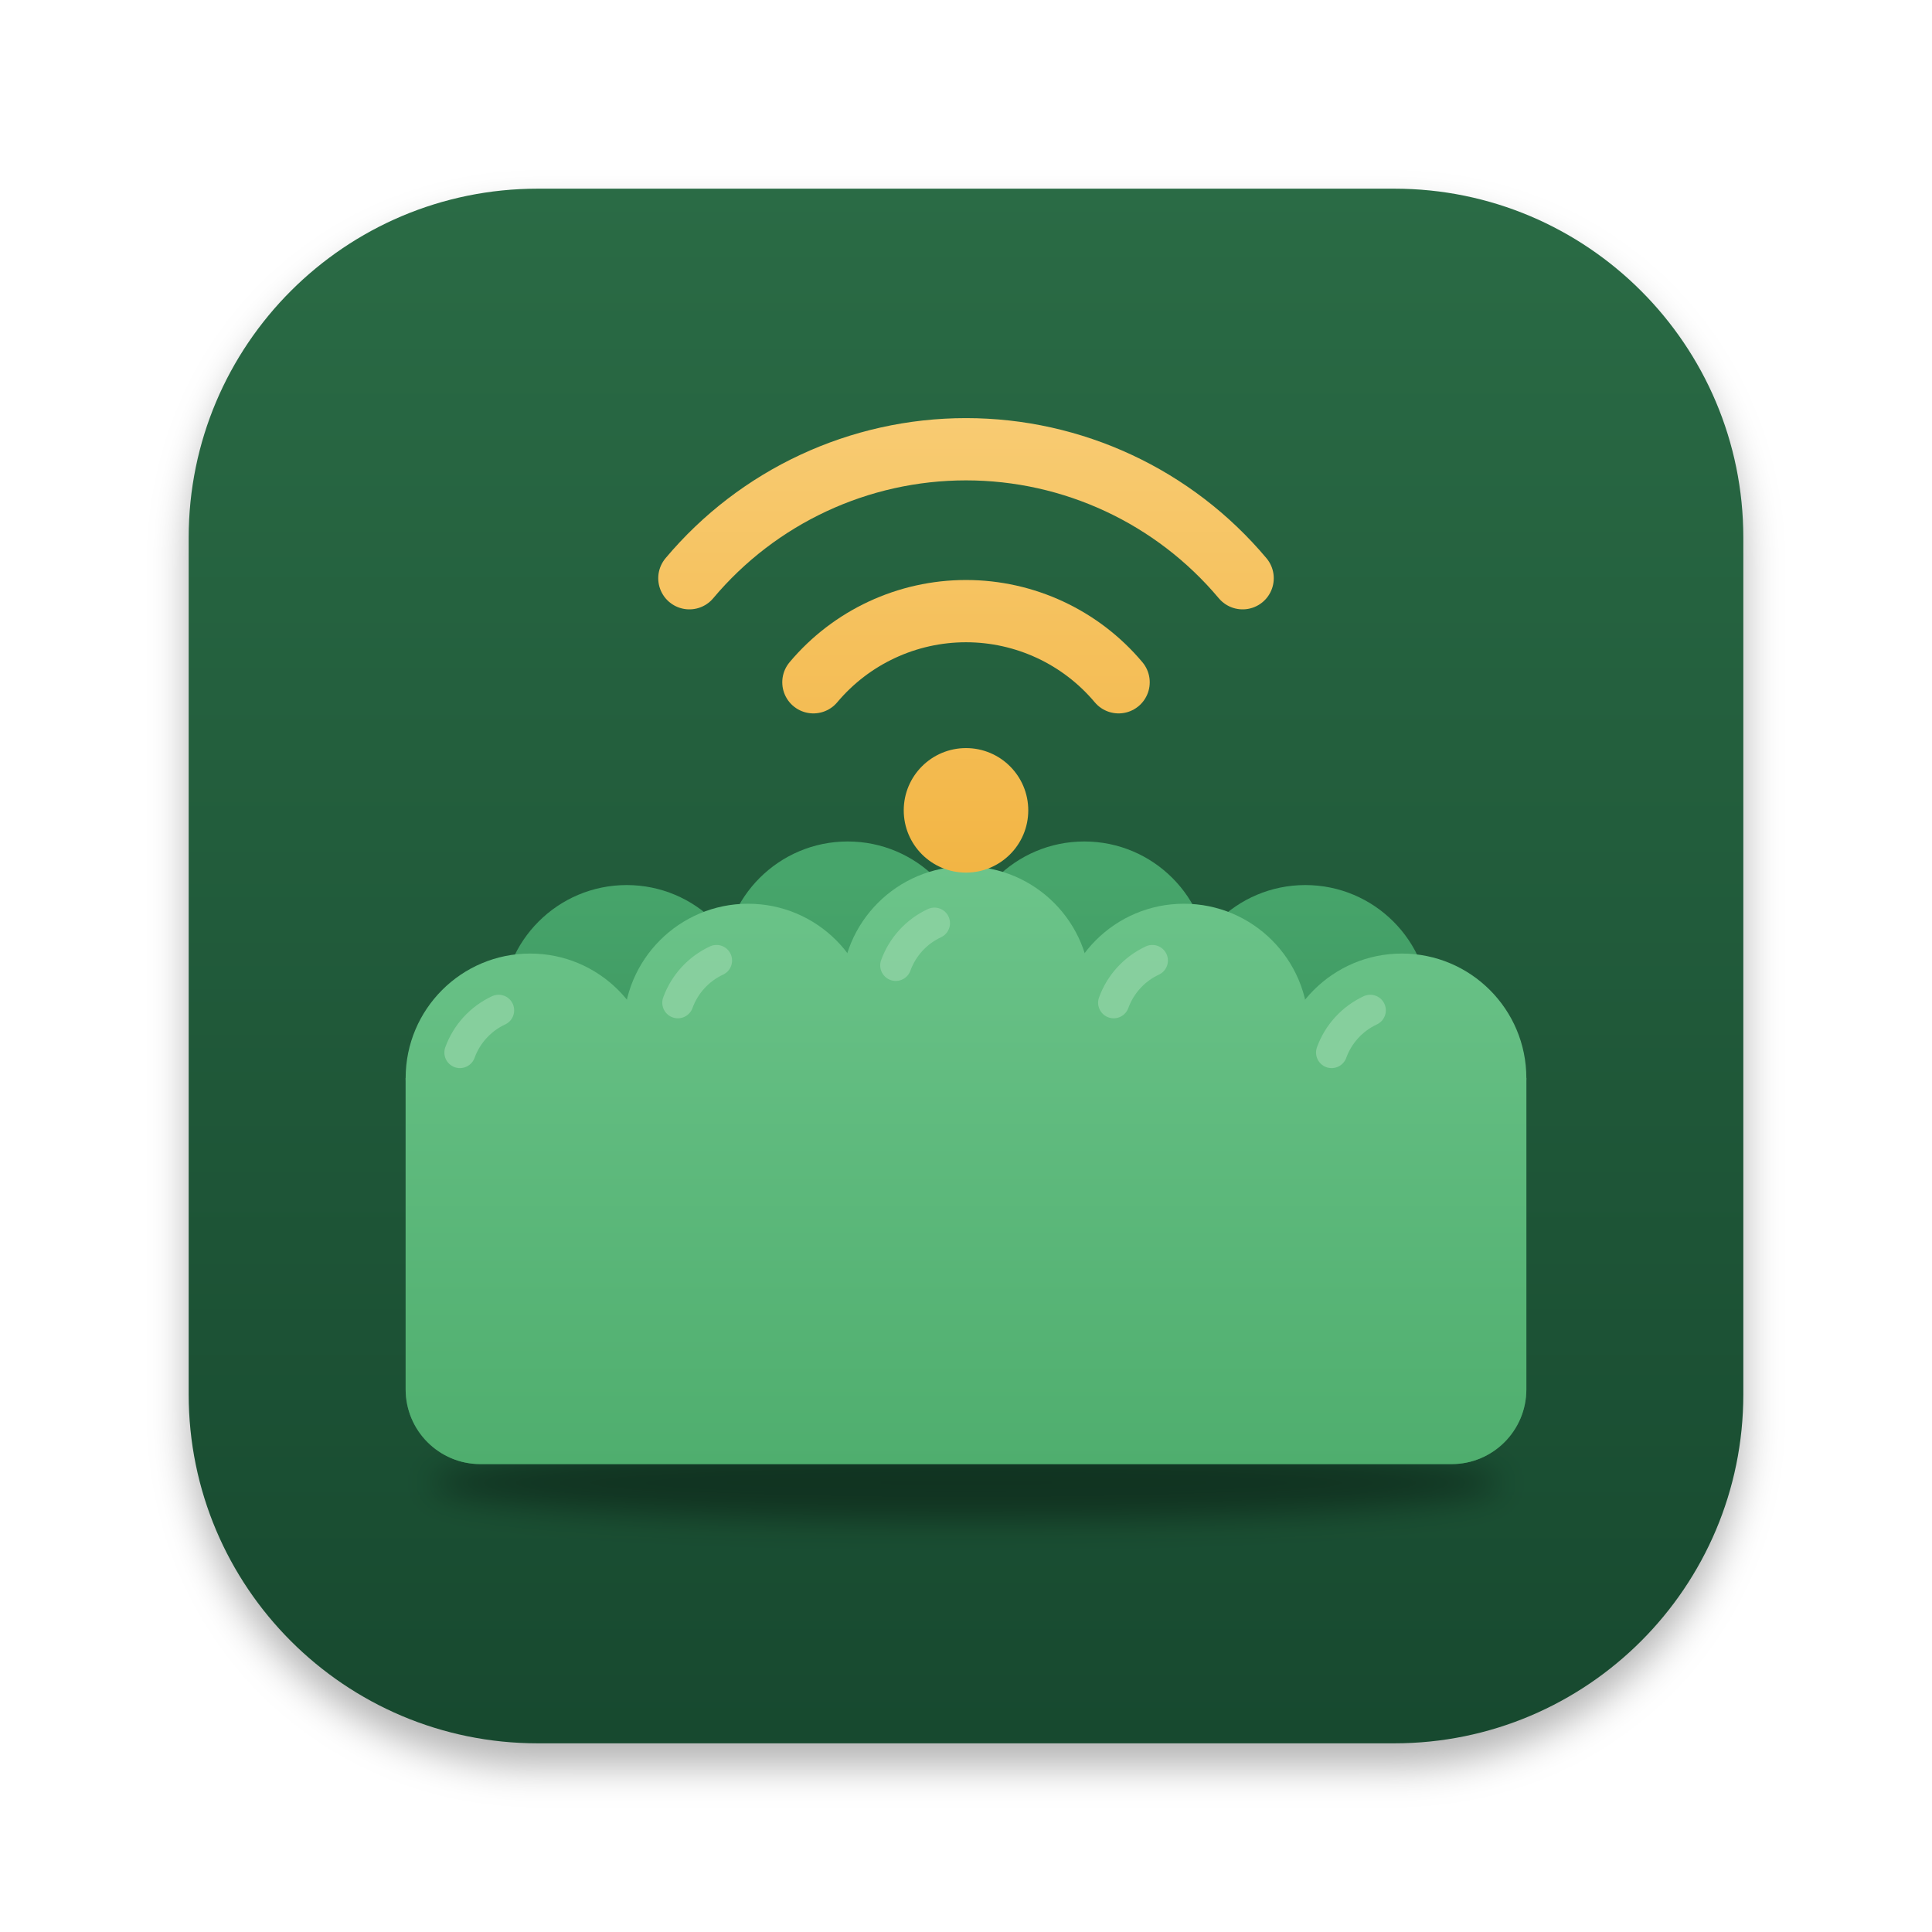
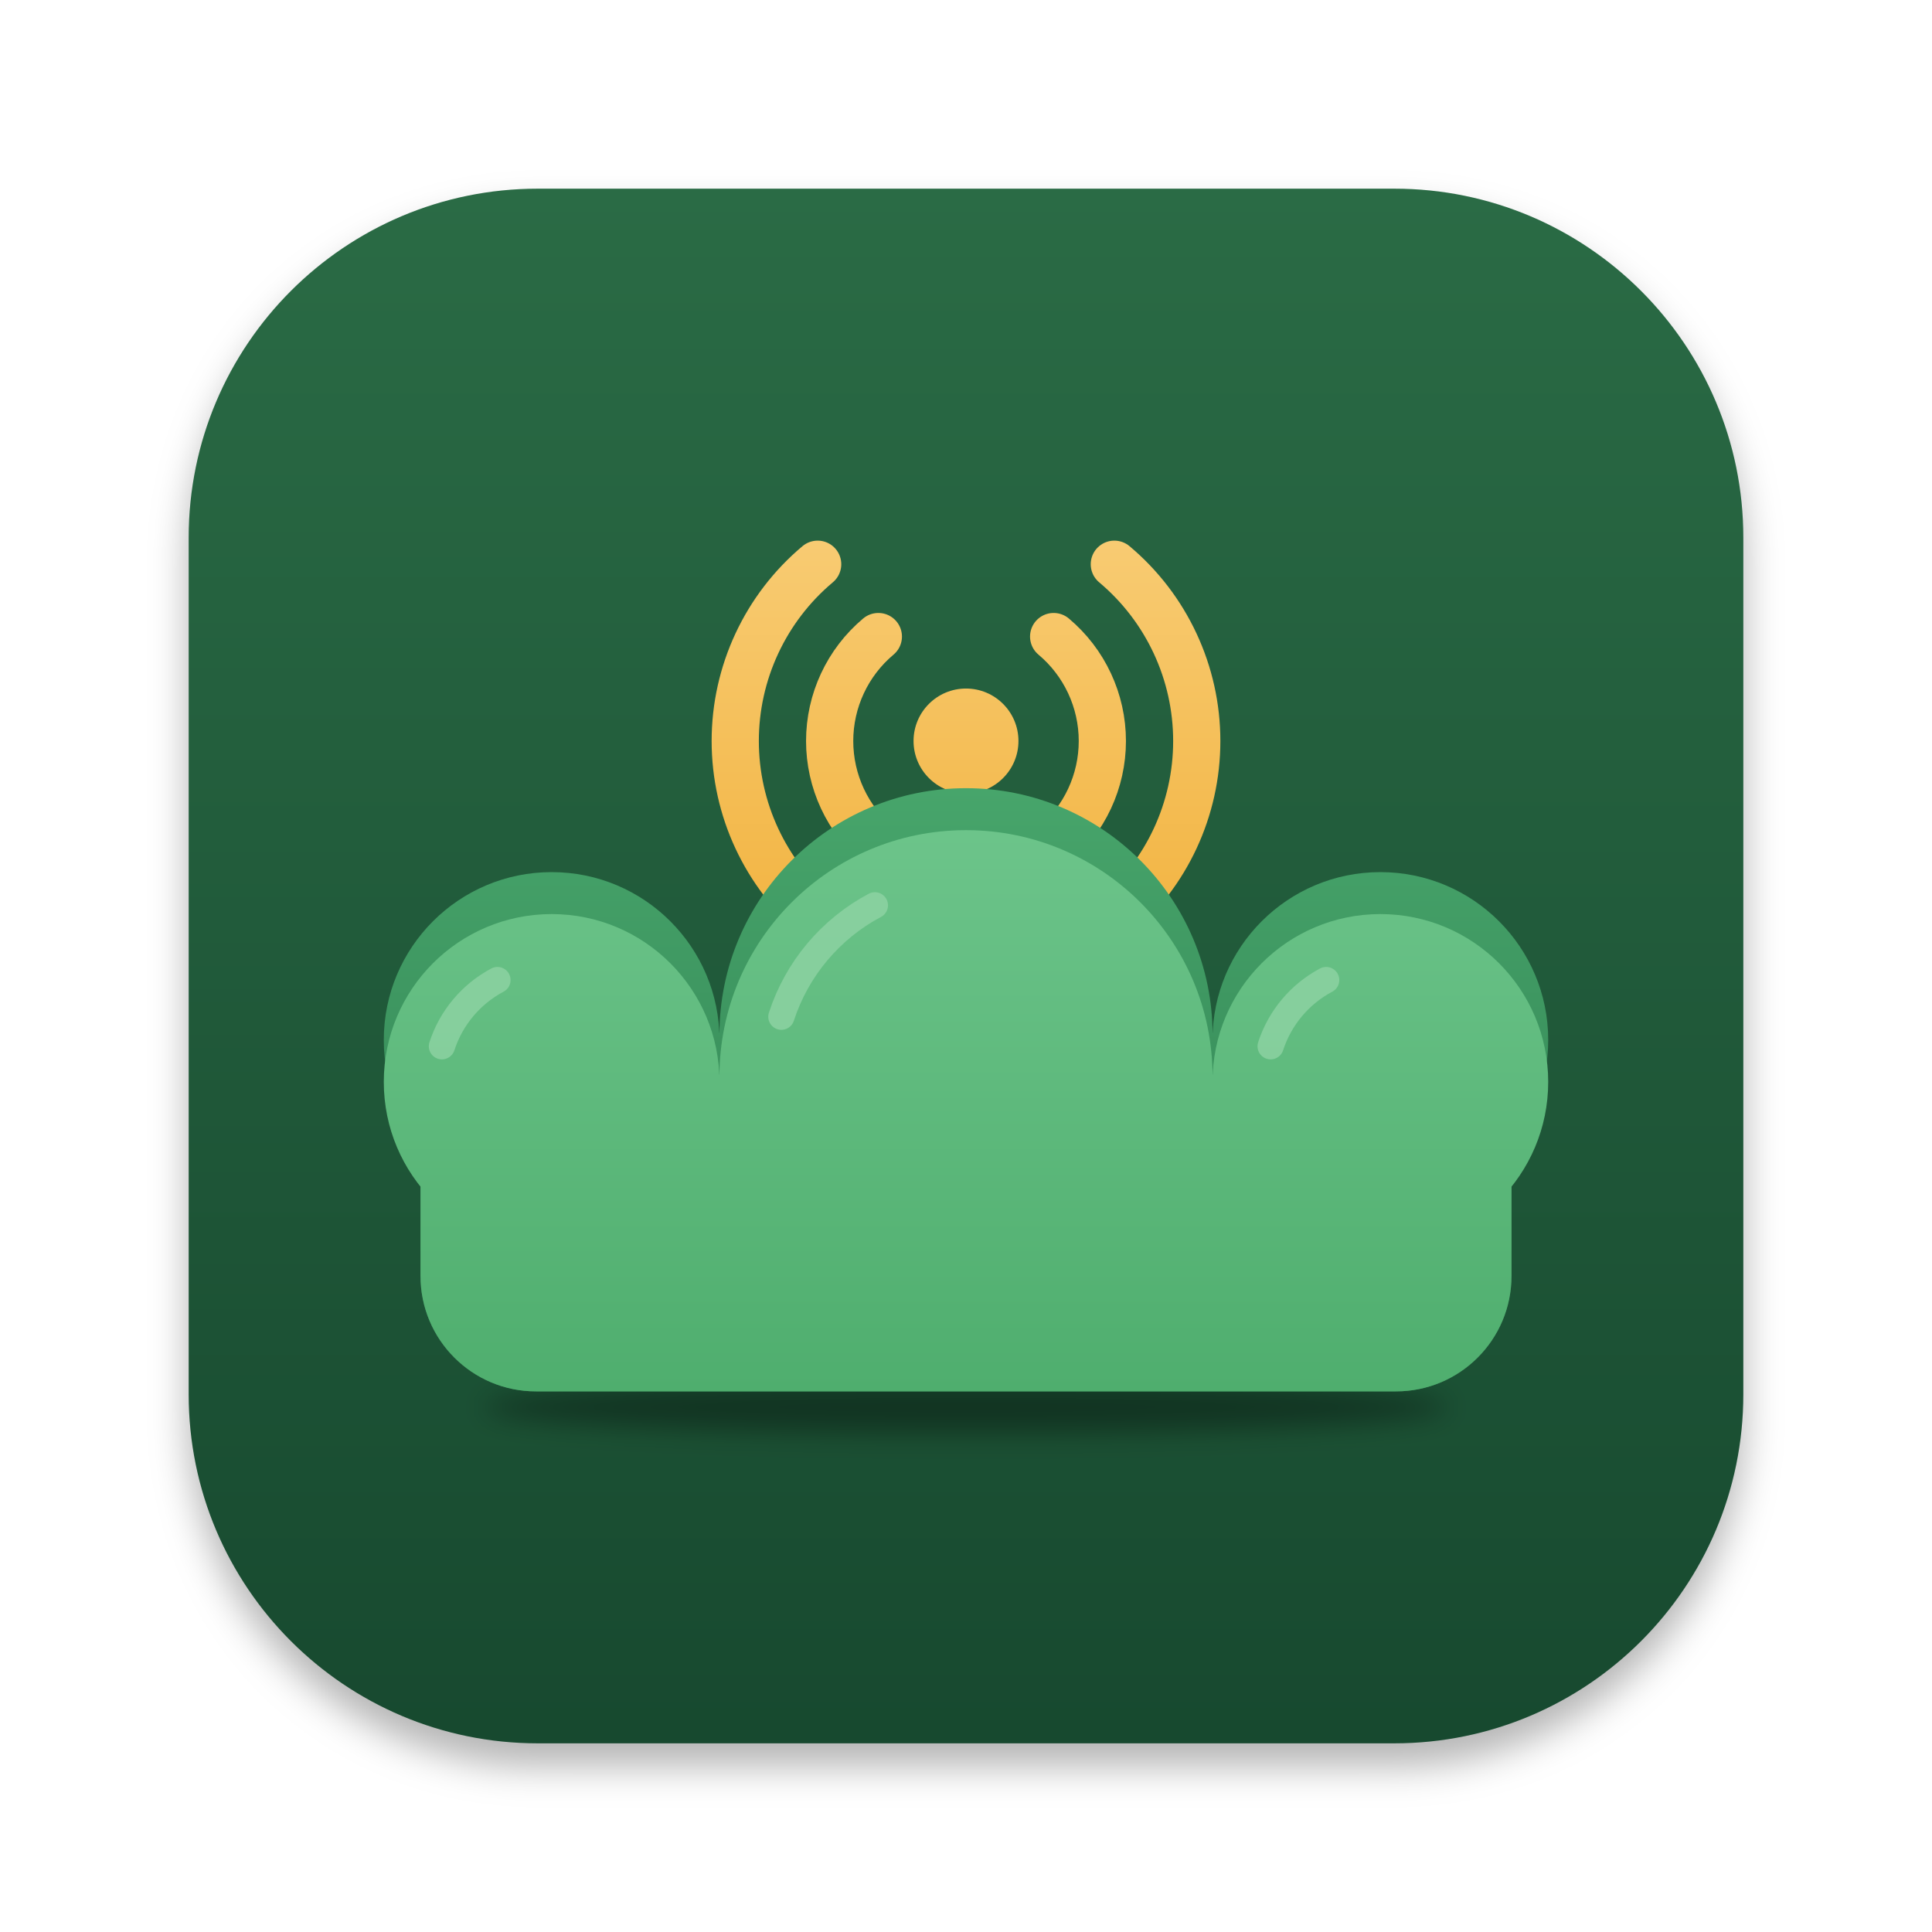
<svg xmlns="http://www.w3.org/2000/svg" viewBox="0 0 1024 1024" width="1024" height="1024">
  <defs>
    <linearGradient id="plate" x1="0" y1="100" x2="0" y2="924" gradientUnits="userSpaceOnUse">
      <stop offset="0" stop-color="#2A6B45" />
      <stop offset="1" stop-color="#17492F" />
    </linearGradient>
-     <linearGradient id="back" gradientUnits="userSpaceOnUse" x1="0" y1="118" x2="0" y2="212">
+     <linearGradient id="back" gradientUnits="userSpaceOnUse" x1="0" y1="94.1" x2="0" y2="209.1">
      <stop offset="0" stop-color="#47A56B" />
      <stop offset="1" stop-color="#2E7D4F" />
    </linearGradient>
-     <linearGradient id="front" gradientUnits="userSpaceOnUse" x1="0" y1="116" x2="0" y2="212">
+     <linearGradient id="front" gradientUnits="userSpaceOnUse" x1="0" y1="102.1" x2="0" y2="209.1">
      <stop offset="0" stop-color="#6CC48A" />
      <stop offset="1" stop-color="#4FAE6E" />
    </linearGradient>
-     <linearGradient id="amber" gradientUnits="userSpaceOnUse" x1="0" y1="44" x2="0" y2="117">
+     <linearGradient id="amber" gradientUnits="userSpaceOnUse" x1="0" y1="46.9" x2="0" y2="118.81">
      <stop offset="0" stop-color="#F8CB72" />
      <stop offset="1" stop-color="#F2B544" />
    </linearGradient>
    <filter id="plate-shadow" x="-10%" y="-10%" width="120%" height="125%">
      <feGaussianBlur in="SourceAlpha" stdDeviation="10" />
      <feOffset dy="12" result="blur" />
      <feFlood flood-color="#000000" flood-opacity="0.3" />
      <feComposite in2="blur" operator="in" />
    </filter>
    <filter id="contact" x="-20%" y="-300%" width="140%" height="700%">
      <feGaussianBlur stdDeviation="2.5" />
    </filter>
  </defs>
  <rect x="100" y="100" width="824" height="824" rx="185" fill="#000000" filter="url(#plate-shadow)" />
  <rect x="100" y="100" width="824" height="824" rx="185" fill="url(#plate)" />
-   <g transform="translate(512 512) scale(3.3) translate(-128 -132)">
-     <ellipse cx="128" cy="215" rx="86" ry="6" fill="#000000" fill-opacity="0.35" filter="url(#contact)" />
+   <g transform="translate(512 512) scale(2.78) translate(-128 -128)">
+     <ellipse cx="128" cy="212.1" rx="92" ry="5" fill="#000000" fill-opacity="0.35" filter="url(#contact)" />
+     <g fill="url(#amber)" stroke="url(#amber)">
+       <circle cx="128" cy="85.1" r="10" stroke="none" />
+       <g fill="none" stroke-width="9" stroke-linecap="round">
+         <path d="M111.29 65.19 A26 26 0 0 0 111.29 105.02" />
+         <path d="M144.71 65.19 A26 26 0 0 1 144.71 105.02" />
+         <path d="M99.72 51.4 A44 44 0 0 0 99.72 118.81" />
+         <path d="M156.28 51.4 A44 44 0 0 1 156.28 118.81" />
+       </g>
+     </g>
    <g fill="url(#back)">
-       <path d="M38 150 H218 V200 a12 12 0 0 1 -12 12 H50 a12 12 0 0 1 -12 -12 Z" />
-       <rect x="58" y="146" width="140" height="10" />
-       <circle cx="73.5" cy="139" r="20" />
-       <circle cx="109" cy="132" r="20" />
-       <circle cx="147" cy="132" r="20" />
-       <circle cx="182.5" cy="139" r="20" />
+       <path d="M24 140.7 H232 V187.1 a22 22 0 0 1 -22 22 H46 a22 22 0 0 1 -22 -22 Z" />
+       <circle cx="49" cy="142.1" r="32" />
+       <circle cx="128" cy="141.11" r="47.01" />
+       <circle cx="207" cy="142.1" r="32" />
    </g>
    <g fill="url(#front)">
-       <path d="M38 150 H218 V200 a12 12 0 0 1 -12 12 H50 a12 12 0 0 1 -12 -12 Z" />
-       <rect x="58" y="146" width="140" height="10" />
-       <circle cx="58" cy="150" r="20" />
-       <circle cx="93" cy="142" r="20" />
-       <circle cx="128" cy="136" r="20" />
-       <circle cx="163" cy="142" r="20" />
-       <circle cx="198" cy="150" r="20" />
+       <path d="M24 148.7 H232 V187.1 a22 22 0 0 1 -22 22 H46 a22 22 0 0 1 -22 -22 Z" />
+       <circle cx="49" cy="150.1" r="32" />
+       <circle cx="128" cy="149.11" r="47.01" />
+       <circle cx="207" cy="150.1" r="32" />
    </g>
    <g fill="none" stroke="#8FD3A4" stroke-width="5" stroke-linecap="round" stroke-opacity="0.8">
-       <path d="M46.72 145.90 A12 12 0 0 1 52.93 139.12" />
-       <path d="M81.72 137.90 A12 12 0 0 1 87.93 131.12" />
-       <path d="M116.72 131.90 A12 12 0 0 1 122.93 125.12" />
-       <path d="M151.72 137.90 A12 12 0 0 1 157.93 131.12" />
-       <path d="M186.72 145.90 A12 12 0 0 1 192.93 139.12" />
-     </g>
-     <g fill="url(#amber)" stroke="url(#amber)">
-       <circle cx="128" cy="107" r="10" stroke="none" />
-       <g fill="none" stroke-width="10" stroke-linecap="round">
-         <path d="M103.49 86.43 A32 32 0 0 1 152.51 86.43" />
-         <path d="M83.57 69.72 A58 58 0 0 1 172.43 69.72" />
-       </g>
+       <path d="M28.08 143.3 A22 22 0 0 1 38.67 130.68" />
+       <path d="M92.8 137.67 A37.01 37.01 0 0 1 110.63 116.43" />
+       <path d="M186.08 143.3 A22 22 0 0 1 196.67 130.68" />
    </g>
  </g>
</svg>
